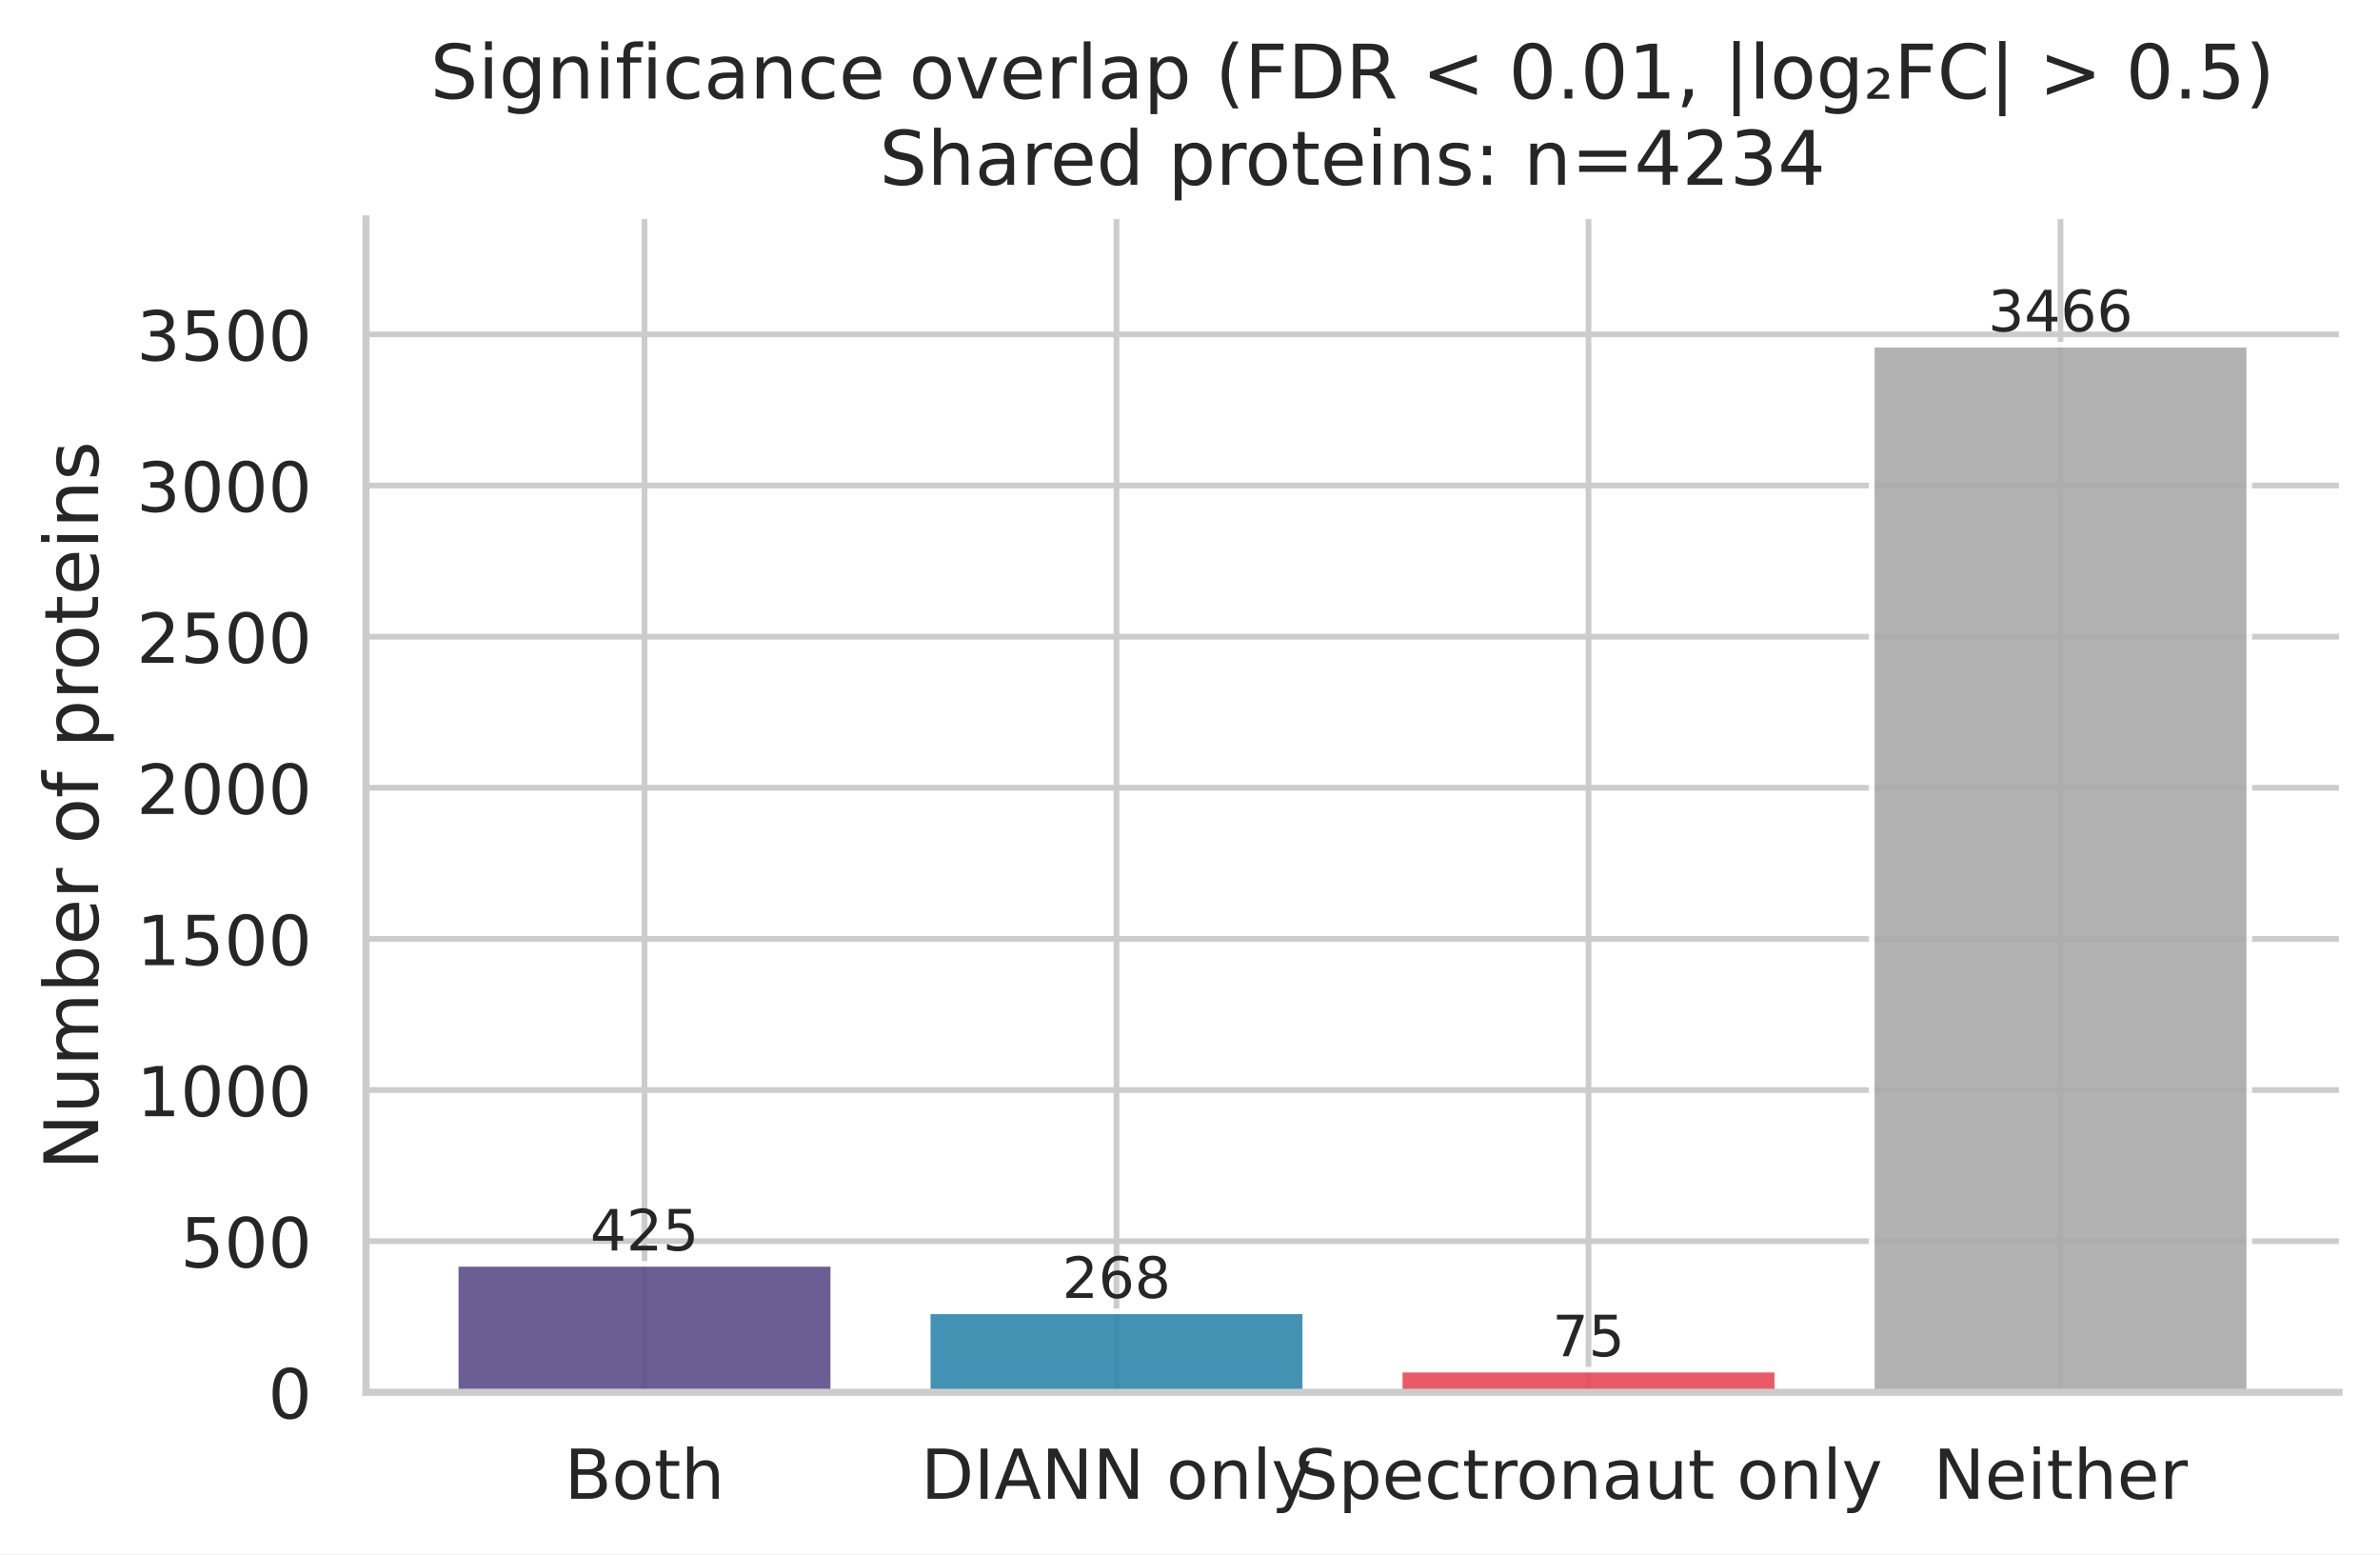
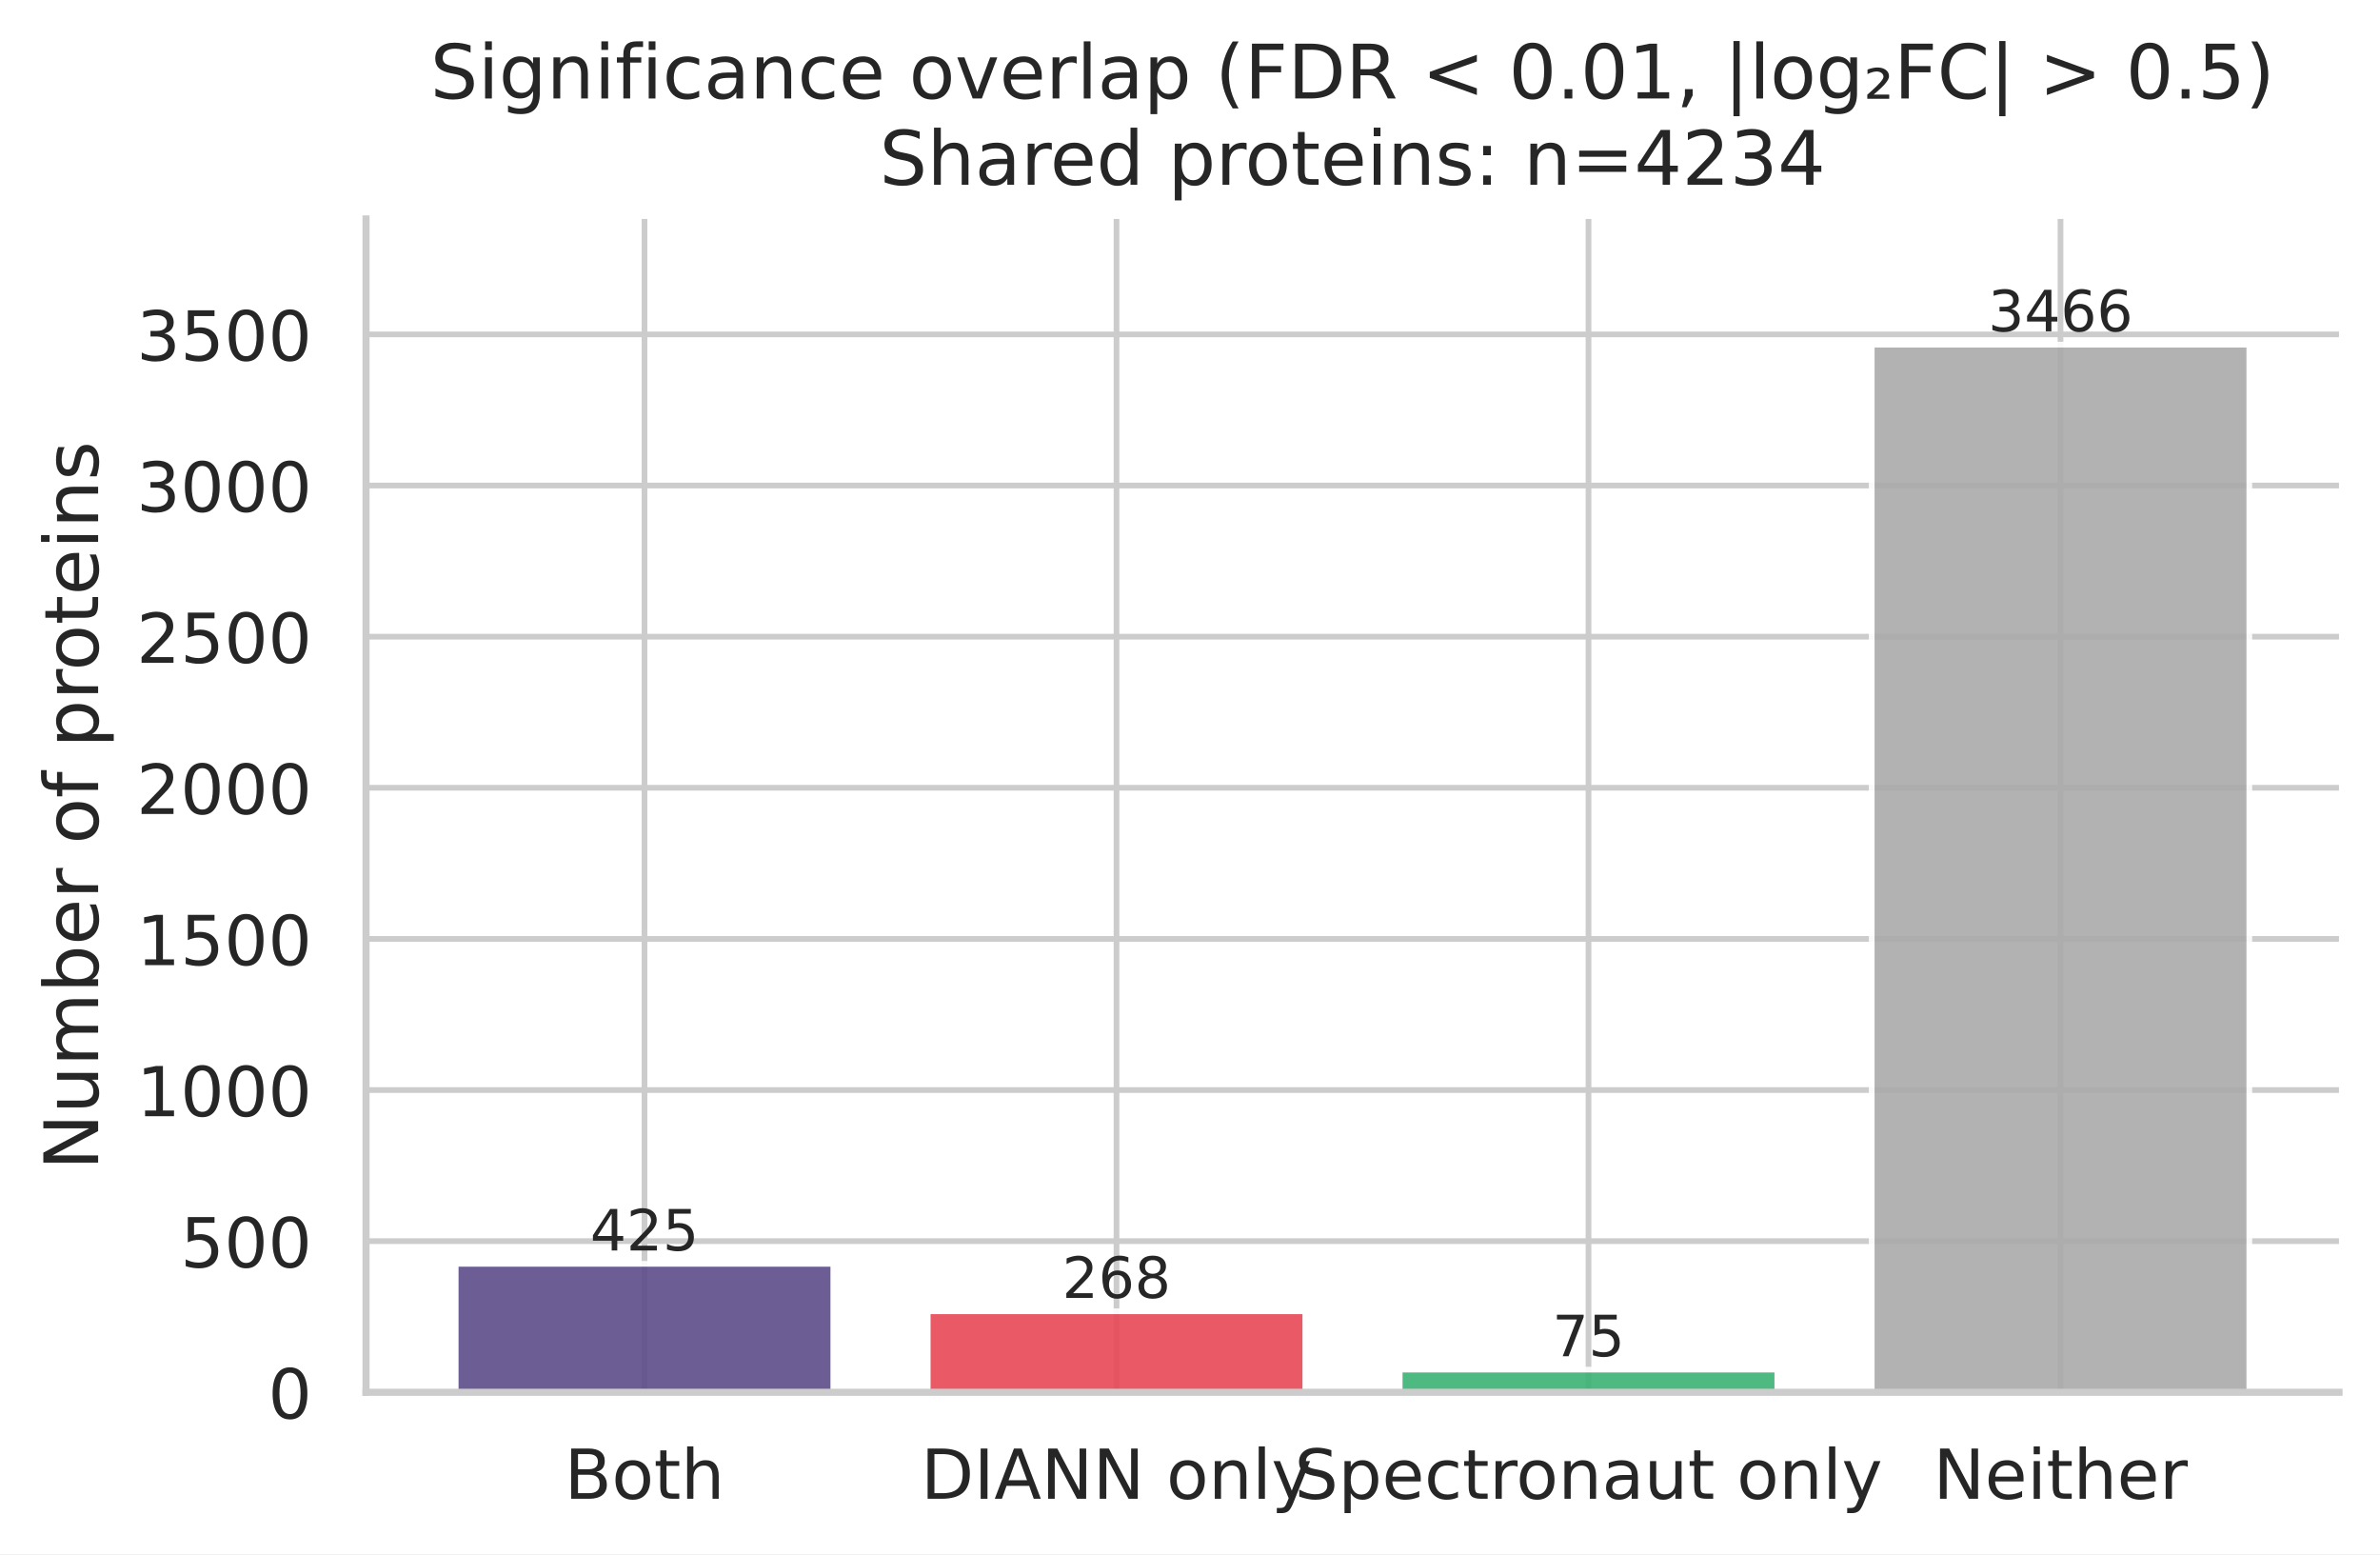
<svg xmlns="http://www.w3.org/2000/svg" xmlns:xlink="http://www.w3.org/1999/xlink" width="417.898pt" height="272.818pt" viewBox="0 0 417.898 272.818" version="1.1">
  <defs>
    <style type="text/css">*{stroke-linejoin: round; stroke-linecap: butt}</style>
  </defs>
  <g id="figure_1">
    <g id="patch_1">
      <path d="M 0 272.818  L 417.898 272.818  L 417.898 0  L 0 0  z " style="fill: #ffffff" />
    </g>
    <g id="axes_1">
      <g id="patch_2">
        <path d="M 64.27 244.408  L 410.698 244.408  L 410.698 38.436  L 64.27 38.436  z " style="fill: #ffffff" />
      </g>
      <g id="matplotlib.axis_1">
        <g id="xtick_1">
          <g id="line2d_1">
-             <path d="M 113.167 244.408  L 113.167 38.436  " clip-path="url(#p60ab735663)" style="fill: none; stroke: #cccccc; stroke-linecap: round" />
+             <path d="M 113.167 244.408  L 113.167 38.436  " clip-path="url(#pd32acc1790)" style="fill: none; stroke: #cccccc; stroke-linecap: round" />
          </g>
          <g id="text_1">
            <g style="fill: #262626" transform="translate(99.10867 263.102) scale(0.121 -0.121)">
              <defs>
                <path id="DejaVuSans-42" d="M 1259 2228  L 1259 519  L 2272 519  Q 2781 519 3026 730  Q 3272 941 3272 1375  Q 3272 1813 3026 2020  Q 2781 2228 2272 2228  L 1259 2228  z M 1259 4147  L 1259 2741  L 2194 2741  Q 2656 2741 2882 2914  Q 3109 3088 3109 3444  Q 3109 3797 2882 3972  Q 2656 4147 2194 4147  L 1259 4147  z M 628 4666  L 2241 4666  Q 2963 4666 3353 4366  Q 3744 4066 3744 3513  Q 3744 3084 3544 2831  Q 3344 2578 2956 2516  Q 3422 2416 3680 2098  Q 3938 1781 3938 1306  Q 3938 681 3513 340  Q 3088 0 2303 0  L 628 0  L 628 4666  z " transform="scale(0.015625)" />
                <path id="DejaVuSans-6f" d="M 1959 3097  Q 1497 3097 1228 2736  Q 959 2375 959 1747  Q 959 1119 1226 758  Q 1494 397 1959 397  Q 2419 397 2687 759  Q 2956 1122 2956 1747  Q 2956 2369 2687 2733  Q 2419 3097 1959 3097  z M 1959 3584  Q 2709 3584 3137 3096  Q 3566 2609 3566 1747  Q 3566 888 3137 398  Q 2709 -91 1959 -91  Q 1206 -91 779 398  Q 353 888 353 1747  Q 353 2609 779 3096  Q 1206 3584 1959 3584  z " transform="scale(0.015625)" />
                <path id="DejaVuSans-74" d="M 1172 4494  L 1172 3500  L 2356 3500  L 2356 3053  L 1172 3053  L 1172 1153  Q 1172 725 1289 603  Q 1406 481 1766 481  L 2356 481  L 2356 0  L 1766 0  Q 1100 0 847 248  Q 594 497 594 1153  L 594 3053  L 172 3053  L 172 3500  L 594 3500  L 594 4494  L 1172 4494  z " transform="scale(0.015625)" />
                <path id="DejaVuSans-68" d="M 3513 2113  L 3513 0  L 2938 0  L 2938 2094  Q 2938 2591 2744 2837  Q 2550 3084 2163 3084  Q 1697 3084 1428 2787  Q 1159 2491 1159 1978  L 1159 0  L 581 0  L 581 4863  L 1159 4863  L 1159 2956  Q 1366 3272 1645 3428  Q 1925 3584 2291 3584  Q 2894 3584 3203 3211  Q 3513 2838 3513 2113  z " transform="scale(0.015625)" />
              </defs>
              <use xlink:href="#DejaVuSans-42" />
              <use xlink:href="#DejaVuSans-6f" transform="translate(68.60352 0)" />
              <use xlink:href="#DejaVuSans-74" transform="translate(129.7852 0)" />
              <use xlink:href="#DejaVuSans-68" transform="translate(168.9941 0)" />
            </g>
          </g>
        </g>
        <g id="xtick_2">
          <g id="line2d_2">
-             <path d="M 196.045 244.408  L 196.045 38.436  " clip-path="url(#p60ab735663)" style="fill: none; stroke: #cccccc; stroke-linecap: round" />
+             <path d="M 196.045 244.408  L 196.045 38.436  " clip-path="url(#pd32acc1790)" style="fill: none; stroke: #cccccc; stroke-linecap: round" />
          </g>
          <g id="text_2">
            <g style="fill: #262626" transform="translate(161.6903 263.102) scale(0.121 -0.121)">
              <defs>
                <path id="DejaVuSans-44" d="M 1259 4147  L 1259 519  L 2022 519  Q 2988 519 3436 956  Q 3884 1394 3884 2338  Q 3884 3275 3436 3711  Q 2988 4147 2022 4147  L 1259 4147  z M 628 4666  L 1925 4666  Q 3281 4666 3915 4102  Q 4550 3538 4550 2338  Q 4550 1131 3912 565  Q 3275 0 1925 0  L 628 0  L 628 4666  z " transform="scale(0.015625)" />
                <path id="DejaVuSans-49" d="M 628 4666  L 1259 4666  L 1259 0  L 628 0  L 628 4666  z " transform="scale(0.015625)" />
                <path id="DejaVuSans-41" d="M 2188 4044  L 1331 1722  L 3047 1722  L 2188 4044  z M 1831 4666  L 2547 4666  L 4325 0  L 3669 0  L 3244 1197  L 1141 1197  L 716 0  L 50 0  L 1831 4666  z " transform="scale(0.015625)" />
                <path id="DejaVuSans-4e" d="M 628 4666  L 1478 4666  L 3547 763  L 3547 4666  L 4159 4666  L 4159 0  L 3309 0  L 1241 3903  L 1241 0  L 628 0  L 628 4666  z " transform="scale(0.015625)" />
                <path id="DejaVuSans-20" transform="scale(0.015625)" />
                <path id="DejaVuSans-6e" d="M 3513 2113  L 3513 0  L 2938 0  L 2938 2094  Q 2938 2591 2744 2837  Q 2550 3084 2163 3084  Q 1697 3084 1428 2787  Q 1159 2491 1159 1978  L 1159 0  L 581 0  L 581 3500  L 1159 3500  L 1159 2956  Q 1366 3272 1645 3428  Q 1925 3584 2291 3584  Q 2894 3584 3203 3211  Q 3513 2838 3513 2113  z " transform="scale(0.015625)" />
                <path id="DejaVuSans-6c" d="M 603 4863  L 1178 4863  L 1178 0  L 603 0  L 603 4863  z " transform="scale(0.015625)" />
                <path id="DejaVuSans-79" d="M 2059 -325  Q 1816 -950 1584 -1140  Q 1353 -1331 966 -1331  L 506 -1331  L 506 -850  L 844 -850  Q 1081 -850 1212 -737  Q 1344 -625 1503 -206  L 1606 56  L 191 3500  L 800 3500  L 1894 763  L 2988 3500  L 3597 3500  L 2059 -325  z " transform="scale(0.015625)" />
              </defs>
              <use xlink:href="#DejaVuSans-44" />
              <use xlink:href="#DejaVuSans-49" transform="translate(77.00195 0)" />
              <use xlink:href="#DejaVuSans-41" transform="translate(106.4941 0)" />
              <use xlink:href="#DejaVuSans-4e" transform="translate(174.9023 0)" />
              <use xlink:href="#DejaVuSans-4e" transform="translate(249.707 0)" />
              <use xlink:href="#DejaVuSans-20" transform="translate(324.5117 0)" />
              <use xlink:href="#DejaVuSans-6f" transform="translate(356.2988 0)" />
              <use xlink:href="#DejaVuSans-6e" transform="translate(417.4805 0)" />
              <use xlink:href="#DejaVuSans-6c" transform="translate(480.8594 0)" />
              <use xlink:href="#DejaVuSans-79" transform="translate(508.6426 0)" />
            </g>
          </g>
        </g>
        <g id="xtick_3">
          <g id="line2d_3">
-             <path d="M 278.922 244.408  L 278.922 38.436  " clip-path="url(#p60ab735663)" style="fill: none; stroke: #cccccc; stroke-linecap: round" />
+             <path d="M 278.922 244.408  L 278.922 38.436  " clip-path="url(#pd32acc1790)" style="fill: none; stroke: #cccccc; stroke-linecap: round" />
          </g>
          <g id="text_3">
            <g style="fill: #262626" transform="translate(227.2989 263.102) scale(0.121 -0.121)">
              <defs>
                <path id="DejaVuSans-53" d="M 3425 4513  L 3425 3897  Q 3066 4069 2747 4153  Q 2428 4238 2131 4238  Q 1616 4238 1336 4038  Q 1056 3838 1056 3469  Q 1056 3159 1242 3001  Q 1428 2844 1947 2747  L 2328 2669  Q 3034 2534 3370 2195  Q 3706 1856 3706 1288  Q 3706 609 3251 259  Q 2797 -91 1919 -91  Q 1588 -91 1214 -16  Q 841 59 441 206  L 441 856  Q 825 641 1194 531  Q 1563 422 1919 422  Q 2459 422 2753 634  Q 3047 847 3047 1241  Q 3047 1584 2836 1778  Q 2625 1972 2144 2069  L 1759 2144  Q 1053 2284 737 2584  Q 422 2884 422 3419  Q 422 4038 858 4394  Q 1294 4750 2059 4750  Q 2388 4750 2728 4690  Q 3069 4631 3425 4513  z " transform="scale(0.015625)" />
                <path id="DejaVuSans-70" d="M 1159 525  L 1159 -1331  L 581 -1331  L 581 3500  L 1159 3500  L 1159 2969  Q 1341 3281 1617 3432  Q 1894 3584 2278 3584  Q 2916 3584 3314 3078  Q 3713 2572 3713 1747  Q 3713 922 3314 415  Q 2916 -91 2278 -91  Q 1894 -91 1617 61  Q 1341 213 1159 525  z M 3116 1747  Q 3116 2381 2855 2742  Q 2594 3103 2138 3103  Q 1681 3103 1420 2742  Q 1159 2381 1159 1747  Q 1159 1113 1420 752  Q 1681 391 2138 391  Q 2594 391 2855 752  Q 3116 1113 3116 1747  z " transform="scale(0.015625)" />
                <path id="DejaVuSans-65" d="M 3597 1894  L 3597 1613  L 953 1613  Q 991 1019 1311 708  Q 1631 397 2203 397  Q 2534 397 2845 478  Q 3156 559 3463 722  L 3463 178  Q 3153 47 2828 -22  Q 2503 -91 2169 -91  Q 1331 -91 842 396  Q 353 884 353 1716  Q 353 2575 817 3079  Q 1281 3584 2069 3584  Q 2775 3584 3186 3129  Q 3597 2675 3597 1894  z M 3022 2063  Q 3016 2534 2758 2815  Q 2500 3097 2075 3097  Q 1594 3097 1305 2825  Q 1016 2553 972 2059  L 3022 2063  z " transform="scale(0.015625)" />
                <path id="DejaVuSans-63" d="M 3122 3366  L 3122 2828  Q 2878 2963 2633 3030  Q 2388 3097 2138 3097  Q 1578 3097 1268 2742  Q 959 2388 959 1747  Q 959 1106 1268 751  Q 1578 397 2138 397  Q 2388 397 2633 464  Q 2878 531 3122 666  L 3122 134  Q 2881 22 2623 -34  Q 2366 -91 2075 -91  Q 1284 -91 818 406  Q 353 903 353 1747  Q 353 2603 823 3093  Q 1294 3584 2113 3584  Q 2378 3584 2631 3529  Q 2884 3475 3122 3366  z " transform="scale(0.015625)" />
                <path id="DejaVuSans-72" d="M 2631 2963  Q 2534 3019 2420 3045  Q 2306 3072 2169 3072  Q 1681 3072 1420 2755  Q 1159 2438 1159 1844  L 1159 0  L 581 0  L 581 3500  L 1159 3500  L 1159 2956  Q 1341 3275 1631 3429  Q 1922 3584 2338 3584  Q 2397 3584 2469 3576  Q 2541 3569 2628 3553  L 2631 2963  z " transform="scale(0.015625)" />
                <path id="DejaVuSans-61" d="M 2194 1759  Q 1497 1759 1228 1600  Q 959 1441 959 1056  Q 959 750 1161 570  Q 1363 391 1709 391  Q 2188 391 2477 730  Q 2766 1069 2766 1631  L 2766 1759  L 2194 1759  z M 3341 1997  L 3341 0  L 2766 0  L 2766 531  Q 2569 213 2275 61  Q 1981 -91 1556 -91  Q 1019 -91 701 211  Q 384 513 384 1019  Q 384 1609 779 1909  Q 1175 2209 1959 2209  L 2766 2209  L 2766 2266  Q 2766 2663 2505 2880  Q 2244 3097 1772 3097  Q 1472 3097 1187 3025  Q 903 2953 641 2809  L 641 3341  Q 956 3463 1253 3523  Q 1550 3584 1831 3584  Q 2591 3584 2966 3190  Q 3341 2797 3341 1997  z " transform="scale(0.015625)" />
                <path id="DejaVuSans-75" d="M 544 1381  L 544 3500  L 1119 3500  L 1119 1403  Q 1119 906 1312 657  Q 1506 409 1894 409  Q 2359 409 2629 706  Q 2900 1003 2900 1516  L 2900 3500  L 3475 3500  L 3475 0  L 2900 0  L 2900 538  Q 2691 219 2414 64  Q 2138 -91 1772 -91  Q 1169 -91 856 284  Q 544 659 544 1381  z M 1991 3584  L 1991 3584  z " transform="scale(0.015625)" />
              </defs>
              <use xlink:href="#DejaVuSans-53" />
              <use xlink:href="#DejaVuSans-70" transform="translate(63.47656 0)" />
              <use xlink:href="#DejaVuSans-65" transform="translate(126.9531 0)" />
              <use xlink:href="#DejaVuSans-63" transform="translate(188.4766 0)" />
              <use xlink:href="#DejaVuSans-74" transform="translate(243.457 0)" />
              <use xlink:href="#DejaVuSans-72" transform="translate(282.666 0)" />
              <use xlink:href="#DejaVuSans-6f" transform="translate(321.5293 0)" />
              <use xlink:href="#DejaVuSans-6e" transform="translate(382.7109 0)" />
              <use xlink:href="#DejaVuSans-61" transform="translate(446.0898 0)" />
              <use xlink:href="#DejaVuSans-75" transform="translate(507.3691 0)" />
              <use xlink:href="#DejaVuSans-74" transform="translate(570.748 0)" />
              <use xlink:href="#DejaVuSans-20" transform="translate(609.957 0)" />
              <use xlink:href="#DejaVuSans-6f" transform="translate(641.7441 0)" />
              <use xlink:href="#DejaVuSans-6e" transform="translate(702.9258 0)" />
              <use xlink:href="#DejaVuSans-6c" transform="translate(766.3047 0)" />
              <use xlink:href="#DejaVuSans-79" transform="translate(794.0879 0)" />
            </g>
          </g>
        </g>
        <g id="xtick_4">
          <g id="line2d_4">
-             <path d="M 361.8 244.408  L 361.8 38.436  " clip-path="url(#p60ab735663)" style="fill: none; stroke: #cccccc; stroke-linecap: round" />
+             <path d="M 361.8 244.408  L 361.8 38.436  " clip-path="url(#pd32acc1790)" style="fill: none; stroke: #cccccc; stroke-linecap: round" />
          </g>
          <g id="text_4">
            <g style="fill: #262626" transform="translate(339.4546 263.102) scale(0.121 -0.121)">
              <defs>
                <path id="DejaVuSans-69" d="M 603 3500  L 1178 3500  L 1178 0  L 603 0  L 603 3500  z M 603 4863  L 1178 4863  L 1178 4134  L 603 4134  L 603 4863  z " transform="scale(0.015625)" />
              </defs>
              <use xlink:href="#DejaVuSans-4e" />
              <use xlink:href="#DejaVuSans-65" transform="translate(74.80469 0)" />
              <use xlink:href="#DejaVuSans-69" transform="translate(136.3281 0)" />
              <use xlink:href="#DejaVuSans-74" transform="translate(164.1113 0)" />
              <use xlink:href="#DejaVuSans-68" transform="translate(203.3203 0)" />
              <use xlink:href="#DejaVuSans-65" transform="translate(266.6992 0)" />
              <use xlink:href="#DejaVuSans-72" transform="translate(328.2227 0)" />
            </g>
          </g>
        </g>
      </g>
      <g id="matplotlib.axis_2">
        <g id="ytick_1">
          <g id="line2d_5">
-             <path d="M 64.27 244.408  L 410.698 244.408  " clip-path="url(#p60ab735663)" style="fill: none; stroke: #cccccc; stroke-linecap: round" />
+             <path d="M 64.27 244.408  L 410.698 244.408  " clip-path="url(#pd32acc1790)" style="fill: none; stroke: #cccccc; stroke-linecap: round" />
          </g>
          <g id="text_5">
            <g style="fill: #262626" transform="translate(47.071 249.005) scale(0.121 -0.121)">
              <defs>
                <path id="DejaVuSans-30" d="M 2034 4250  Q 1547 4250 1301 3770  Q 1056 3291 1056 2328  Q 1056 1369 1301 889  Q 1547 409 2034 409  Q 2525 409 2770 889  Q 3016 1369 3016 2328  Q 3016 3291 2770 3770  Q 2525 4250 2034 4250  z M 2034 4750  Q 2819 4750 3233 4129  Q 3647 3509 3647 2328  Q 3647 1150 3233 529  Q 2819 -91 2034 -91  Q 1250 -91 836 529  Q 422 1150 422 2328  Q 422 3509 836 4129  Q 1250 4750 2034 4750  z " transform="scale(0.015625)" />
              </defs>
              <use xlink:href="#DejaVuSans-30" />
            </g>
          </g>
        </g>
        <g id="ytick_2">
          <g id="line2d_6">
-             <path d="M 64.27 217.878  L 410.698 217.878  " clip-path="url(#p60ab735663)" style="fill: none; stroke: #cccccc; stroke-linecap: round" />
+             <path d="M 64.27 217.878  L 410.698 217.878  " clip-path="url(#pd32acc1790)" style="fill: none; stroke: #cccccc; stroke-linecap: round" />
          </g>
          <g id="text_6">
            <g style="fill: #262626" transform="translate(31.67375 222.4753) scale(0.121 -0.121)">
              <defs>
                <path id="DejaVuSans-35" d="M 691 4666  L 3169 4666  L 3169 4134  L 1269 4134  L 1269 2991  Q 1406 3038 1543 3061  Q 1681 3084 1819 3084  Q 2600 3084 3056 2656  Q 3513 2228 3513 1497  Q 3513 744 3044 326  Q 2575 -91 1722 -91  Q 1428 -91 1123 -41  Q 819 9 494 109  L 494 744  Q 775 591 1075 516  Q 1375 441 1709 441  Q 2250 441 2565 725  Q 2881 1009 2881 1497  Q 2881 1984 2565 2268  Q 2250 2553 1709 2553  Q 1456 2553 1204 2497  Q 953 2441 691 2322  L 691 4666  z " transform="scale(0.015625)" />
              </defs>
              <use xlink:href="#DejaVuSans-35" />
              <use xlink:href="#DejaVuSans-30" transform="translate(63.62305 0)" />
              <use xlink:href="#DejaVuSans-30" transform="translate(127.2461 0)" />
            </g>
          </g>
        </g>
        <g id="ytick_3">
          <g id="line2d_7">
-             <path d="M 64.27 191.349  L 410.698 191.349  " clip-path="url(#p60ab735663)" style="fill: none; stroke: #cccccc; stroke-linecap: round" />
+             <path d="M 64.27 191.349  L 410.698 191.349  " clip-path="url(#pd32acc1790)" style="fill: none; stroke: #cccccc; stroke-linecap: round" />
          </g>
          <g id="text_7">
            <g style="fill: #262626" transform="translate(23.97512 195.9457) scale(0.121 -0.121)">
              <defs>
                <path id="DejaVuSans-31" d="M 794 531  L 1825 531  L 1825 4091  L 703 3866  L 703 4441  L 1819 4666  L 2450 4666  L 2450 531  L 3481 531  L 3481 0  L 794 0  L 794 531  z " transform="scale(0.015625)" />
              </defs>
              <use xlink:href="#DejaVuSans-31" />
              <use xlink:href="#DejaVuSans-30" transform="translate(63.62305 0)" />
              <use xlink:href="#DejaVuSans-30" transform="translate(127.2461 0)" />
              <use xlink:href="#DejaVuSans-30" transform="translate(190.8691 0)" />
            </g>
          </g>
        </g>
        <g id="ytick_4">
          <g id="line2d_8">
-             <path d="M 64.27 164.819  L 410.698 164.819  " clip-path="url(#p60ab735663)" style="fill: none; stroke: #cccccc; stroke-linecap: round" />
+             <path d="M 64.27 164.819  L 410.698 164.819  " clip-path="url(#pd32acc1790)" style="fill: none; stroke: #cccccc; stroke-linecap: round" />
          </g>
          <g id="text_8">
            <g style="fill: #262626" transform="translate(23.97512 169.416) scale(0.121 -0.121)">
              <use xlink:href="#DejaVuSans-31" />
              <use xlink:href="#DejaVuSans-35" transform="translate(63.62305 0)" />
              <use xlink:href="#DejaVuSans-30" transform="translate(127.2461 0)" />
              <use xlink:href="#DejaVuSans-30" transform="translate(190.8691 0)" />
            </g>
          </g>
        </g>
        <g id="ytick_5">
          <g id="line2d_9">
-             <path d="M 64.27 138.289  L 410.698 138.289  " clip-path="url(#p60ab735663)" style="fill: none; stroke: #cccccc; stroke-linecap: round" />
+             <path d="M 64.27 138.289  L 410.698 138.289  " clip-path="url(#pd32acc1790)" style="fill: none; stroke: #cccccc; stroke-linecap: round" />
          </g>
          <g id="text_9">
            <g style="fill: #262626" transform="translate(23.97512 142.8864) scale(0.121 -0.121)">
              <defs>
                <path id="DejaVuSans-32" d="M 1228 531  L 3431 531  L 3431 0  L 469 0  L 469 531  Q 828 903 1448 1529  Q 2069 2156 2228 2338  Q 2531 2678 2651 2914  Q 2772 3150 2772 3378  Q 2772 3750 2511 3984  Q 2250 4219 1831 4219  Q 1534 4219 1204 4116  Q 875 4013 500 3803  L 500 4441  Q 881 4594 1212 4672  Q 1544 4750 1819 4750  Q 2544 4750 2975 4387  Q 3406 4025 3406 3419  Q 3406 3131 3298 2873  Q 3191 2616 2906 2266  Q 2828 2175 2409 1742  Q 1991 1309 1228 531  z " transform="scale(0.015625)" />
              </defs>
              <use xlink:href="#DejaVuSans-32" />
              <use xlink:href="#DejaVuSans-30" transform="translate(63.62305 0)" />
              <use xlink:href="#DejaVuSans-30" transform="translate(127.2461 0)" />
              <use xlink:href="#DejaVuSans-30" transform="translate(190.8691 0)" />
            </g>
          </g>
        </g>
        <g id="ytick_6">
          <g id="line2d_10">
-             <path d="M 64.27 111.76  L 410.698 111.76  " clip-path="url(#p60ab735663)" style="fill: none; stroke: #cccccc; stroke-linecap: round" />
+             <path d="M 64.27 111.76  L 410.698 111.76  " clip-path="url(#pd32acc1790)" style="fill: none; stroke: #cccccc; stroke-linecap: round" />
          </g>
          <g id="text_10">
            <g style="fill: #262626" transform="translate(23.97512 116.3567) scale(0.121 -0.121)">
              <use xlink:href="#DejaVuSans-32" />
              <use xlink:href="#DejaVuSans-35" transform="translate(63.62305 0)" />
              <use xlink:href="#DejaVuSans-30" transform="translate(127.2461 0)" />
              <use xlink:href="#DejaVuSans-30" transform="translate(190.8691 0)" />
            </g>
          </g>
        </g>
        <g id="ytick_7">
          <g id="line2d_11">
-             <path d="M 64.27 85.23  L 410.698 85.23  " clip-path="url(#p60ab735663)" style="fill: none; stroke: #cccccc; stroke-linecap: round" />
+             <path d="M 64.27 85.23  L 410.698 85.23  " clip-path="url(#pd32acc1790)" style="fill: none; stroke: #cccccc; stroke-linecap: round" />
          </g>
          <g id="text_11">
            <g style="fill: #262626" transform="translate(23.97512 89.82705) scale(0.121 -0.121)">
              <defs>
                <path id="DejaVuSans-33" d="M 2597 2516  Q 3050 2419 3304 2112  Q 3559 1806 3559 1356  Q 3559 666 3084 287  Q 2609 -91 1734 -91  Q 1441 -91 1130 -33  Q 819 25 488 141  L 488 750  Q 750 597 1062 519  Q 1375 441 1716 441  Q 2309 441 2620 675  Q 2931 909 2931 1356  Q 2931 1769 2642 2001  Q 2353 2234 1838 2234  L 1294 2234  L 1294 2753  L 1863 2753  Q 2328 2753 2575 2939  Q 2822 3125 2822 3475  Q 2822 3834 2567 4026  Q 2313 4219 1838 4219  Q 1578 4219 1281 4162  Q 984 4106 628 3988  L 628 4550  Q 988 4650 1302 4700  Q 1616 4750 1894 4750  Q 2613 4750 3031 4423  Q 3450 4097 3450 3541  Q 3450 3153 3228 2886  Q 3006 2619 2597 2516  z " transform="scale(0.015625)" />
              </defs>
              <use xlink:href="#DejaVuSans-33" />
              <use xlink:href="#DejaVuSans-30" transform="translate(63.62305 0)" />
              <use xlink:href="#DejaVuSans-30" transform="translate(127.2461 0)" />
              <use xlink:href="#DejaVuSans-30" transform="translate(190.8691 0)" />
            </g>
          </g>
        </g>
        <g id="ytick_8">
          <g id="line2d_12">
-             <path d="M 64.27 58.7  L 410.698 58.7  " clip-path="url(#p60ab735663)" style="fill: none; stroke: #cccccc; stroke-linecap: round" />
+             <path d="M 64.27 58.7  L 410.698 58.7  " clip-path="url(#pd32acc1790)" style="fill: none; stroke: #cccccc; stroke-linecap: round" />
          </g>
          <g id="text_12">
            <g style="fill: #262626" transform="translate(23.97512 63.29739) scale(0.121 -0.121)">
              <use xlink:href="#DejaVuSans-33" />
              <use xlink:href="#DejaVuSans-35" transform="translate(63.62305 0)" />
              <use xlink:href="#DejaVuSans-30" transform="translate(127.2461 0)" />
              <use xlink:href="#DejaVuSans-30" transform="translate(190.8691 0)" />
            </g>
          </g>
        </g>
        <g id="text_13">
          <g style="fill: #262626" transform="translate(17.22994 205.3883) rotate(-90) scale(0.132 -0.132)">
            <defs>
              <path id="DejaVuSans-6d" d="M 3328 2828  Q 3544 3216 3844 3400  Q 4144 3584 4550 3584  Q 5097 3584 5394 3201  Q 5691 2819 5691 2113  L 5691 0  L 5113 0  L 5113 2094  Q 5113 2597 4934 2840  Q 4756 3084 4391 3084  Q 3944 3084 3684 2787  Q 3425 2491 3425 1978  L 3425 0  L 2847 0  L 2847 2094  Q 2847 2600 2669 2842  Q 2491 3084 2119 3084  Q 1678 3084 1418 2786  Q 1159 2488 1159 1978  L 1159 0  L 581 0  L 581 3500  L 1159 3500  L 1159 2956  Q 1356 3278 1631 3431  Q 1906 3584 2284 3584  Q 2666 3584 2933 3390  Q 3200 3197 3328 2828  z " transform="scale(0.015625)" />
              <path id="DejaVuSans-62" d="M 3116 1747  Q 3116 2381 2855 2742  Q 2594 3103 2138 3103  Q 1681 3103 1420 2742  Q 1159 2381 1159 1747  Q 1159 1113 1420 752  Q 1681 391 2138 391  Q 2594 391 2855 752  Q 3116 1113 3116 1747  z M 1159 2969  Q 1341 3281 1617 3432  Q 1894 3584 2278 3584  Q 2916 3584 3314 3078  Q 3713 2572 3713 1747  Q 3713 922 3314 415  Q 2916 -91 2278 -91  Q 1894 -91 1617 61  Q 1341 213 1159 525  L 1159 0  L 581 0  L 581 4863  L 1159 4863  L 1159 2969  z " transform="scale(0.015625)" />
              <path id="DejaVuSans-66" d="M 2375 4863  L 2375 4384  L 1825 4384  Q 1516 4384 1395 4259  Q 1275 4134 1275 3809  L 1275 3500  L 2222 3500  L 2222 3053  L 1275 3053  L 1275 0  L 697 0  L 697 3053  L 147 3053  L 147 3500  L 697 3500  L 697 3744  Q 697 4328 969 4595  Q 1241 4863 1831 4863  L 2375 4863  z " transform="scale(0.015625)" />
              <path id="DejaVuSans-73" d="M 2834 3397  L 2834 2853  Q 2591 2978 2328 3040  Q 2066 3103 1784 3103  Q 1356 3103 1142 2972  Q 928 2841 928 2578  Q 928 2378 1081 2264  Q 1234 2150 1697 2047  L 1894 2003  Q 2506 1872 2764 1633  Q 3022 1394 3022 966  Q 3022 478 2636 193  Q 2250 -91 1575 -91  Q 1294 -91 989 -36  Q 684 19 347 128  L 347 722  Q 666 556 975 473  Q 1284 391 1588 391  Q 1994 391 2212 530  Q 2431 669 2431 922  Q 2431 1156 2273 1281  Q 2116 1406 1581 1522  L 1381 1569  Q 847 1681 609 1914  Q 372 2147 372 2553  Q 372 3047 722 3315  Q 1072 3584 1716 3584  Q 2034 3584 2315 3537  Q 2597 3491 2834 3397  z " transform="scale(0.015625)" />
            </defs>
            <use xlink:href="#DejaVuSans-4e" />
            <use xlink:href="#DejaVuSans-75" transform="translate(74.80469 0)" />
            <use xlink:href="#DejaVuSans-6d" transform="translate(138.1836 0)" />
            <use xlink:href="#DejaVuSans-62" transform="translate(235.5957 0)" />
            <use xlink:href="#DejaVuSans-65" transform="translate(299.0723 0)" />
            <use xlink:href="#DejaVuSans-72" transform="translate(360.5957 0)" />
            <use xlink:href="#DejaVuSans-20" transform="translate(401.709 0)" />
            <use xlink:href="#DejaVuSans-6f" transform="translate(433.4961 0)" />
            <use xlink:href="#DejaVuSans-66" transform="translate(494.6777 0)" />
            <use xlink:href="#DejaVuSans-20" transform="translate(529.8828 0)" />
            <use xlink:href="#DejaVuSans-70" transform="translate(561.6699 0)" />
            <use xlink:href="#DejaVuSans-72" transform="translate(625.1465 0)" />
            <use xlink:href="#DejaVuSans-6f" transform="translate(664.0098 0)" />
            <use xlink:href="#DejaVuSans-74" transform="translate(725.1914 0)" />
            <use xlink:href="#DejaVuSans-65" transform="translate(764.4004 0)" />
            <use xlink:href="#DejaVuSans-69" transform="translate(825.9238 0)" />
            <use xlink:href="#DejaVuSans-6e" transform="translate(853.707 0)" />
            <use xlink:href="#DejaVuSans-73" transform="translate(917.0859 0)" />
          </g>
        </g>
      </g>
      <g id="patch_3">
-         <path d="M 80.016 244.408  L 146.318 244.408  L 146.318 221.858  L 80.016 221.858  z " clip-path="url(#p60ab735663)" style="fill: #5c4b8a; opacity: 0.9; stroke: #ffffff; stroke-linejoin: miter" />
+         <path d="M 80.016 244.408  L 146.318 244.408  L 146.318 221.858  L 80.016 221.858  z " clip-path="url(#pd32acc1790)" style="fill: #5c4b8a; opacity: 0.9; stroke: #ffffff; stroke-linejoin: miter" />
      </g>
      <g id="patch_4">
-         <path d="M 162.894 244.408  L 229.196 244.408  L 229.196 230.188  L 162.894 230.188  z " clip-path="url(#p60ab735663)" style="fill: #2e86ab; opacity: 0.9; stroke: #ffffff; stroke-linejoin: miter" />
+         <path d="M 162.894 244.408  L 229.196 244.408  L 229.196 230.188  L 162.894 230.188  z " clip-path="url(#pd32acc1790)" style="fill: #e84855; opacity: 0.9; stroke: #ffffff; stroke-linejoin: miter" />
      </g>
      <g id="patch_5">
-         <path d="M 245.771 244.408  L 312.073 244.408  L 312.073 240.428  L 245.771 240.428  z " clip-path="url(#p60ab735663)" style="fill: #e84855; opacity: 0.9; stroke: #ffffff; stroke-linejoin: miter" />
+         <path d="M 245.771 244.408  L 312.073 244.408  L 312.073 240.428  L 245.771 240.428  z " clip-path="url(#pd32acc1790)" style="fill: #3bb273; opacity: 0.9; stroke: #ffffff; stroke-linejoin: miter" />
      </g>
      <g id="patch_6">
-         <path d="M 328.649 244.408  L 394.951 244.408  L 394.951 60.504  L 328.649 60.504  z " clip-path="url(#p60ab735663)" style="fill: #aaaaaa; opacity: 0.9; stroke: #ffffff; stroke-linejoin: miter" />
+         <path d="M 328.649 244.408  L 394.951 244.408  L 394.951 60.504  L 328.649 60.504  z " clip-path="url(#pd32acc1790)" style="fill: #aaaaaa; opacity: 0.9; stroke: #ffffff; stroke-linejoin: miter" />
      </g>
      <g id="patch_7">
        <path d="M 64.27 244.408  L 64.27 38.436  " style="fill: none; stroke: #cccccc; stroke-width: 1.25; stroke-linejoin: miter; stroke-linecap: square" />
      </g>
      <g id="patch_8">
        <path d="M 64.27 244.408  L 410.698 244.408  " style="fill: none; stroke: #cccccc; stroke-width: 1.25; stroke-linejoin: miter; stroke-linecap: square" />
      </g>
      <g id="text_14">
        <g style="fill: #262626" transform="translate(103.6236 219.5127) scale(0.1 -0.1)">
          <defs>
            <path id="DejaVuSans-34" d="M 2419 4116  L 825 1625  L 2419 1625  L 2419 4116  z M 2253 4666  L 3047 4666  L 3047 1625  L 3713 1625  L 3713 1100  L 3047 1100  L 3047 0  L 2419 0  L 2419 1100  L 313 1100  L 313 1709  L 2253 4666  z " transform="scale(0.015625)" />
          </defs>
          <use xlink:href="#DejaVuSans-34" />
          <use xlink:href="#DejaVuSans-32" transform="translate(63.62305 0)" />
          <use xlink:href="#DejaVuSans-35" transform="translate(127.2461 0)" />
        </g>
      </g>
      <g id="text_15">
        <g style="fill: #262626" transform="translate(186.5011 227.843) scale(0.1 -0.1)">
          <defs>
            <path id="DejaVuSans-36" d="M 2113 2584  Q 1688 2584 1439 2293  Q 1191 2003 1191 1497  Q 1191 994 1439 701  Q 1688 409 2113 409  Q 2538 409 2786 701  Q 3034 994 3034 1497  Q 3034 2003 2786 2293  Q 2538 2584 2113 2584  z M 3366 4563  L 3366 3988  Q 3128 4100 2886 4159  Q 2644 4219 2406 4219  Q 1781 4219 1451 3797  Q 1122 3375 1075 2522  Q 1259 2794 1537 2939  Q 1816 3084 2150 3084  Q 2853 3084 3261 2657  Q 3669 2231 3669 1497  Q 3669 778 3244 343  Q 2819 -91 2113 -91  Q 1303 -91 875 529  Q 447 1150 447 2328  Q 447 3434 972 4092  Q 1497 4750 2381 4750  Q 2619 4750 2861 4703  Q 3103 4656 3366 4563  z " transform="scale(0.015625)" />
            <path id="DejaVuSans-38" d="M 2034 2216  Q 1584 2216 1326 1975  Q 1069 1734 1069 1313  Q 1069 891 1326 650  Q 1584 409 2034 409  Q 2484 409 2743 651  Q 3003 894 3003 1313  Q 3003 1734 2745 1975  Q 2488 2216 2034 2216  z M 1403 2484  Q 997 2584 770 2862  Q 544 3141 544 3541  Q 544 4100 942 4425  Q 1341 4750 2034 4750  Q 2731 4750 3128 4425  Q 3525 4100 3525 3541  Q 3525 3141 3298 2862  Q 3072 2584 2669 2484  Q 3125 2378 3379 2068  Q 3634 1759 3634 1313  Q 3634 634 3220 271  Q 2806 -91 2034 -91  Q 1263 -91 848 271  Q 434 634 434 1313  Q 434 1759 690 2068  Q 947 2378 1403 2484  z M 1172 3481  Q 1172 3119 1398 2916  Q 1625 2713 2034 2713  Q 2441 2713 2670 2916  Q 2900 3119 2900 3481  Q 2900 3844 2670 4047  Q 2441 4250 2034 4250  Q 1625 4250 1398 4047  Q 1172 3844 1172 3481  z " transform="scale(0.015625)" />
          </defs>
          <use xlink:href="#DejaVuSans-32" />
          <use xlink:href="#DejaVuSans-36" transform="translate(63.62305 0)" />
          <use xlink:href="#DejaVuSans-38" transform="translate(127.2461 0)" />
        </g>
      </g>
      <g id="text_16">
        <g style="fill: #262626" transform="translate(272.5599 238.0835) scale(0.1 -0.1)">
          <defs>
            <path id="DejaVuSans-37" d="M 525 4666  L 3525 4666  L 3525 4397  L 1831 0  L 1172 0  L 2766 4134  L 525 4134  L 525 4666  z " transform="scale(0.015625)" />
          </defs>
          <use xlink:href="#DejaVuSans-37" />
          <use xlink:href="#DejaVuSans-35" transform="translate(63.62305 0)" />
        </g>
      </g>
      <g id="text_17">
        <g style="fill: #262626" transform="translate(349.0749 58.15937) scale(0.1 -0.1)">
          <use xlink:href="#DejaVuSans-33" />
          <use xlink:href="#DejaVuSans-34" transform="translate(63.62305 0)" />
          <use xlink:href="#DejaVuSans-36" transform="translate(127.2461 0)" />
          <use xlink:href="#DejaVuSans-36" transform="translate(190.8691 0)" />
        </g>
      </g>
      <g id="text_18">
        <g style="fill: #262626" transform="translate(75.55675 17.28769) scale(0.132 -0.132)">
          <defs>
            <path id="DejaVuSans-67" d="M 2906 1791  Q 2906 2416 2648 2759  Q 2391 3103 1925 3103  Q 1463 3103 1205 2759  Q 947 2416 947 1791  Q 947 1169 1205 825  Q 1463 481 1925 481  Q 2391 481 2648 825  Q 2906 1169 2906 1791  z M 3481 434  Q 3481 -459 3084 -895  Q 2688 -1331 1869 -1331  Q 1566 -1331 1297 -1286  Q 1028 -1241 775 -1147  L 775 -588  Q 1028 -725 1275 -790  Q 1522 -856 1778 -856  Q 2344 -856 2625 -561  Q 2906 -266 2906 331  L 2906 616  Q 2728 306 2450 153  Q 2172 0 1784 0  Q 1141 0 747 490  Q 353 981 353 1791  Q 353 2603 747 3093  Q 1141 3584 1784 3584  Q 2172 3584 2450 3431  Q 2728 3278 2906 2969  L 2906 3500  L 3481 3500  L 3481 434  z " transform="scale(0.015625)" />
            <path id="DejaVuSans-76" d="M 191 3500  L 800 3500  L 1894 563  L 2988 3500  L 3597 3500  L 2284 0  L 1503 0  L 191 3500  z " transform="scale(0.015625)" />
            <path id="DejaVuSans-28" d="M 1984 4856  Q 1566 4138 1362 3434  Q 1159 2731 1159 2009  Q 1159 1288 1364 580  Q 1569 -128 1984 -844  L 1484 -844  Q 1016 -109 783 600  Q 550 1309 550 2009  Q 550 2706 781 3412  Q 1013 4119 1484 4856  L 1984 4856  z " transform="scale(0.015625)" />
            <path id="DejaVuSans-46" d="M 628 4666  L 3309 4666  L 3309 4134  L 1259 4134  L 1259 2759  L 3109 2759  L 3109 2228  L 1259 2228  L 1259 0  L 628 0  L 628 4666  z " transform="scale(0.015625)" />
            <path id="DejaVuSans-52" d="M 2841 2188  Q 3044 2119 3236 1894  Q 3428 1669 3622 1275  L 4263 0  L 3584 0  L 2988 1197  Q 2756 1666 2539 1819  Q 2322 1972 1947 1972  L 1259 1972  L 1259 0  L 628 0  L 628 4666  L 2053 4666  Q 2853 4666 3247 4331  Q 3641 3997 3641 3322  Q 3641 2881 3436 2590  Q 3231 2300 2841 2188  z M 1259 4147  L 1259 2491  L 2053 2491  Q 2509 2491 2742 2702  Q 2975 2913 2975 3322  Q 2975 3731 2742 3939  Q 2509 4147 2053 4147  L 1259 4147  z " transform="scale(0.015625)" />
            <path id="DejaVuSans-3c" d="M 4684 3150  L 1459 2003  L 4684 863  L 4684 294  L 678 1747  L 678 2266  L 4684 3719  L 4684 3150  z " transform="scale(0.015625)" />
            <path id="DejaVuSans-2e" d="M 684 794  L 1344 794  L 1344 0  L 684 0  L 684 794  z " transform="scale(0.015625)" />
            <path id="DejaVuSans-2c" d="M 750 794  L 1409 794  L 1409 256  L 897 -744  L 494 -744  L 750 256  L 750 794  z " transform="scale(0.015625)" />
            <path id="DejaVuSans-7c" d="M 1344 4891  L 1344 -1509  L 813 -1509  L 813 4891  L 1344 4891  z " transform="scale(0.015625)" />
            <path id="DejaVuSans-2082" d="M 838 332  L 2163 332  L 2163 -24  L 294 -24  L 294 319  Q 400 416 597 591  Q 1672 1544 1672 1838  Q 1672 2044 1509 2170  Q 1347 2297 1081 2297  Q 919 2297 728 2242  Q 538 2188 313 2079  L 313 2463  Q 553 2551 761 2594  Q 969 2638 1147 2638  Q 1600 2638 1872 2432  Q 2144 2226 2144 1888  Q 2144 1454 1109 566  Q 934 416 838 332  z " transform="scale(0.015625)" />
            <path id="DejaVuSans-43" d="M 4122 4306  L 4122 3641  Q 3803 3938 3442 4084  Q 3081 4231 2675 4231  Q 1875 4231 1450 3742  Q 1025 3253 1025 2328  Q 1025 1406 1450 917  Q 1875 428 2675 428  Q 3081 428 3442 575  Q 3803 722 4122 1019  L 4122 359  Q 3791 134 3420 21  Q 3050 -91 2638 -91  Q 1578 -91 968 557  Q 359 1206 359 2328  Q 359 3453 968 4101  Q 1578 4750 2638 4750  Q 3056 4750 3426 4639  Q 3797 4528 4122 4306  z " transform="scale(0.015625)" />
            <path id="DejaVuSans-3e" d="M 678 3150  L 678 3719  L 4684 2266  L 4684 1747  L 678 294  L 678 863  L 3897 2003  L 678 3150  z " transform="scale(0.015625)" />
            <path id="DejaVuSans-29" d="M 513 4856  L 1013 4856  Q 1481 4119 1714 3412  Q 1947 2706 1947 2009  Q 1947 1309 1714 600  Q 1481 -109 1013 -844  L 513 -844  Q 928 -128 1133 580  Q 1338 1288 1338 2009  Q 1338 2731 1133 3434  Q 928 4138 513 4856  z " transform="scale(0.015625)" />
          </defs>
          <use xlink:href="#DejaVuSans-53" />
          <use xlink:href="#DejaVuSans-69" transform="translate(63.47656 0)" />
          <use xlink:href="#DejaVuSans-67" transform="translate(91.25977 0)" />
          <use xlink:href="#DejaVuSans-6e" transform="translate(154.7363 0)" />
          <use xlink:href="#DejaVuSans-69" transform="translate(218.1152 0)" />
          <use xlink:href="#DejaVuSans-66" transform="translate(245.8984 0)" />
          <use xlink:href="#DejaVuSans-69" transform="translate(281.1035 0)" />
          <use xlink:href="#DejaVuSans-63" transform="translate(308.8867 0)" />
          <use xlink:href="#DejaVuSans-61" transform="translate(363.8672 0)" />
          <use xlink:href="#DejaVuSans-6e" transform="translate(425.1465 0)" />
          <use xlink:href="#DejaVuSans-63" transform="translate(488.5254 0)" />
          <use xlink:href="#DejaVuSans-65" transform="translate(543.5059 0)" />
          <use xlink:href="#DejaVuSans-20" transform="translate(605.0293 0)" />
          <use xlink:href="#DejaVuSans-6f" transform="translate(636.8164 0)" />
          <use xlink:href="#DejaVuSans-76" transform="translate(697.998 0)" />
          <use xlink:href="#DejaVuSans-65" transform="translate(757.1777 0)" />
          <use xlink:href="#DejaVuSans-72" transform="translate(818.7012 0)" />
          <use xlink:href="#DejaVuSans-6c" transform="translate(859.8145 0)" />
          <use xlink:href="#DejaVuSans-61" transform="translate(887.5977 0)" />
          <use xlink:href="#DejaVuSans-70" transform="translate(948.877 0)" />
          <use xlink:href="#DejaVuSans-20" transform="translate(1012.354 0)" />
          <use xlink:href="#DejaVuSans-28" transform="translate(1044.141 0)" />
          <use xlink:href="#DejaVuSans-46" transform="translate(1083.154 0)" />
          <use xlink:href="#DejaVuSans-44" transform="translate(1140.674 0)" />
          <use xlink:href="#DejaVuSans-52" transform="translate(1217.676 0)" />
          <use xlink:href="#DejaVuSans-20" transform="translate(1287.158 0)" />
          <use xlink:href="#DejaVuSans-3c" transform="translate(1318.945 0)" />
          <use xlink:href="#DejaVuSans-20" transform="translate(1402.734 0)" />
          <use xlink:href="#DejaVuSans-30" transform="translate(1434.521 0)" />
          <use xlink:href="#DejaVuSans-2e" transform="translate(1498.145 0)" />
          <use xlink:href="#DejaVuSans-30" transform="translate(1529.932 0)" />
          <use xlink:href="#DejaVuSans-31" transform="translate(1593.555 0)" />
          <use xlink:href="#DejaVuSans-2c" transform="translate(1657.178 0)" />
          <use xlink:href="#DejaVuSans-20" transform="translate(1688.965 0)" />
          <use xlink:href="#DejaVuSans-7c" transform="translate(1720.752 0)" />
          <use xlink:href="#DejaVuSans-6c" transform="translate(1754.443 0)" />
          <use xlink:href="#DejaVuSans-6f" transform="translate(1782.227 0)" />
          <use xlink:href="#DejaVuSans-67" transform="translate(1843.408 0)" />
          <use xlink:href="#DejaVuSans-2082" transform="translate(1906.885 0)" />
          <use xlink:href="#DejaVuSans-46" transform="translate(1946.973 0)" />
          <use xlink:href="#DejaVuSans-43" transform="translate(2004.492 0)" />
          <use xlink:href="#DejaVuSans-7c" transform="translate(2074.316 0)" />
          <use xlink:href="#DejaVuSans-20" transform="translate(2108.008 0)" />
          <use xlink:href="#DejaVuSans-3e" transform="translate(2139.795 0)" />
          <use xlink:href="#DejaVuSans-20" transform="translate(2223.584 0)" />
          <use xlink:href="#DejaVuSans-30" transform="translate(2255.371 0)" />
          <use xlink:href="#DejaVuSans-2e" transform="translate(2318.994 0)" />
          <use xlink:href="#DejaVuSans-35" transform="translate(2350.781 0)" />
          <use xlink:href="#DejaVuSans-29" transform="translate(2414.404 0)" />
        </g>
        <g style="fill: #262626" transform="translate(154.4257 32.43592) scale(0.132 -0.132)">
          <defs>
            <path id="DejaVuSans-64" d="M 2906 2969  L 2906 4863  L 3481 4863  L 3481 0  L 2906 0  L 2906 525  Q 2725 213 2448 61  Q 2172 -91 1784 -91  Q 1150 -91 751 415  Q 353 922 353 1747  Q 353 2572 751 3078  Q 1150 3584 1784 3584  Q 2172 3584 2448 3432  Q 2725 3281 2906 2969  z M 947 1747  Q 947 1113 1208 752  Q 1469 391 1925 391  Q 2381 391 2643 752  Q 2906 1113 2906 1747  Q 2906 2381 2643 2742  Q 2381 3103 1925 3103  Q 1469 3103 1208 2742  Q 947 2381 947 1747  z " transform="scale(0.015625)" />
            <path id="DejaVuSans-3a" d="M 750 794  L 1409 794  L 1409 0  L 750 0  L 750 794  z M 750 3309  L 1409 3309  L 1409 2516  L 750 2516  L 750 3309  z " transform="scale(0.015625)" />
            <path id="DejaVuSans-3d" d="M 678 2906  L 4684 2906  L 4684 2381  L 678 2381  L 678 2906  z M 678 1631  L 4684 1631  L 4684 1100  L 678 1100  L 678 1631  z " transform="scale(0.015625)" />
          </defs>
          <use xlink:href="#DejaVuSans-53" />
          <use xlink:href="#DejaVuSans-68" transform="translate(63.47656 0)" />
          <use xlink:href="#DejaVuSans-61" transform="translate(126.8555 0)" />
          <use xlink:href="#DejaVuSans-72" transform="translate(188.1348 0)" />
          <use xlink:href="#DejaVuSans-65" transform="translate(226.998 0)" />
          <use xlink:href="#DejaVuSans-64" transform="translate(288.5215 0)" />
          <use xlink:href="#DejaVuSans-20" transform="translate(351.998 0)" />
          <use xlink:href="#DejaVuSans-70" transform="translate(383.7852 0)" />
          <use xlink:href="#DejaVuSans-72" transform="translate(447.2617 0)" />
          <use xlink:href="#DejaVuSans-6f" transform="translate(486.125 0)" />
          <use xlink:href="#DejaVuSans-74" transform="translate(547.3066 0)" />
          <use xlink:href="#DejaVuSans-65" transform="translate(586.5156 0)" />
          <use xlink:href="#DejaVuSans-69" transform="translate(648.0391 0)" />
          <use xlink:href="#DejaVuSans-6e" transform="translate(675.8223 0)" />
          <use xlink:href="#DejaVuSans-73" transform="translate(739.2012 0)" />
          <use xlink:href="#DejaVuSans-3a" transform="translate(791.3008 0)" />
          <use xlink:href="#DejaVuSans-20" transform="translate(824.9922 0)" />
          <use xlink:href="#DejaVuSans-6e" transform="translate(856.7793 0)" />
          <use xlink:href="#DejaVuSans-3d" transform="translate(920.1582 0)" />
          <use xlink:href="#DejaVuSans-34" transform="translate(1003.947 0)" />
          <use xlink:href="#DejaVuSans-32" transform="translate(1067.57 0)" />
          <use xlink:href="#DejaVuSans-33" transform="translate(1131.193 0)" />
          <use xlink:href="#DejaVuSans-34" transform="translate(1194.816 0)" />
        </g>
      </g>
    </g>
  </g>
  <defs>
-     <clipPath id="p60ab735663">
+     <clipPath id="pd32acc1790">
      <rect x="64.27" y="38.436" width="346.428" height="205.972" />
    </clipPath>
  </defs>
</svg>
